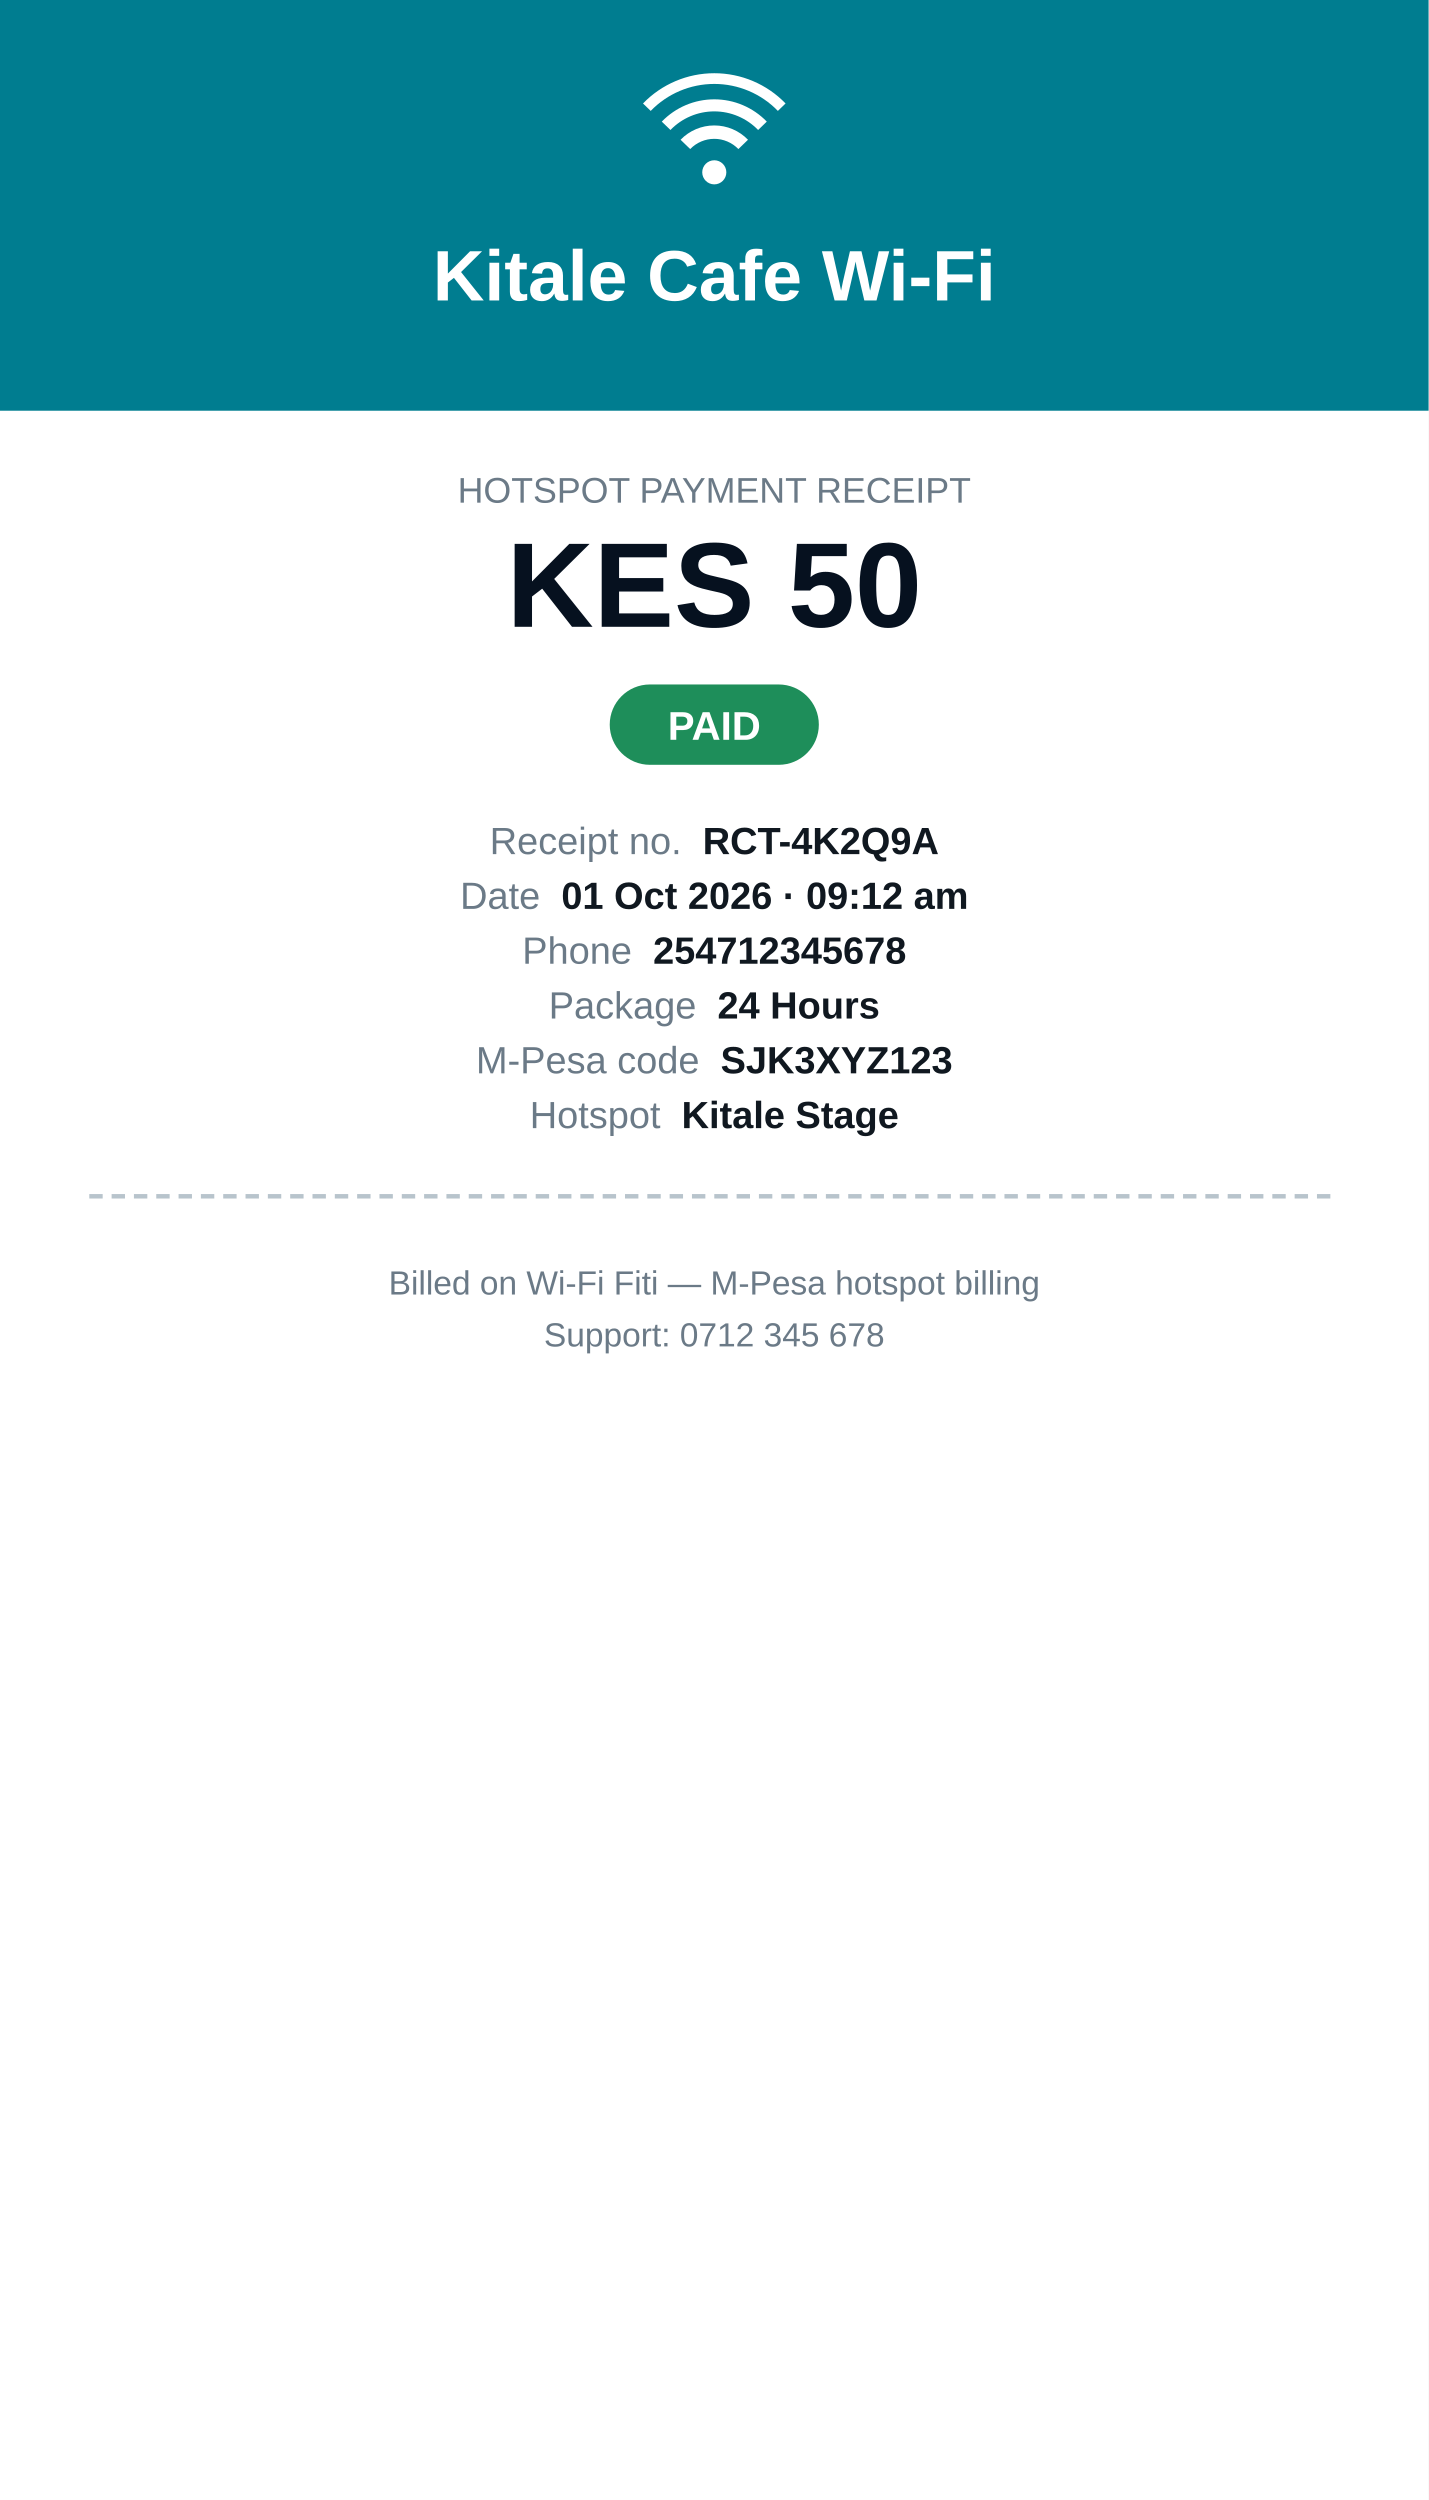
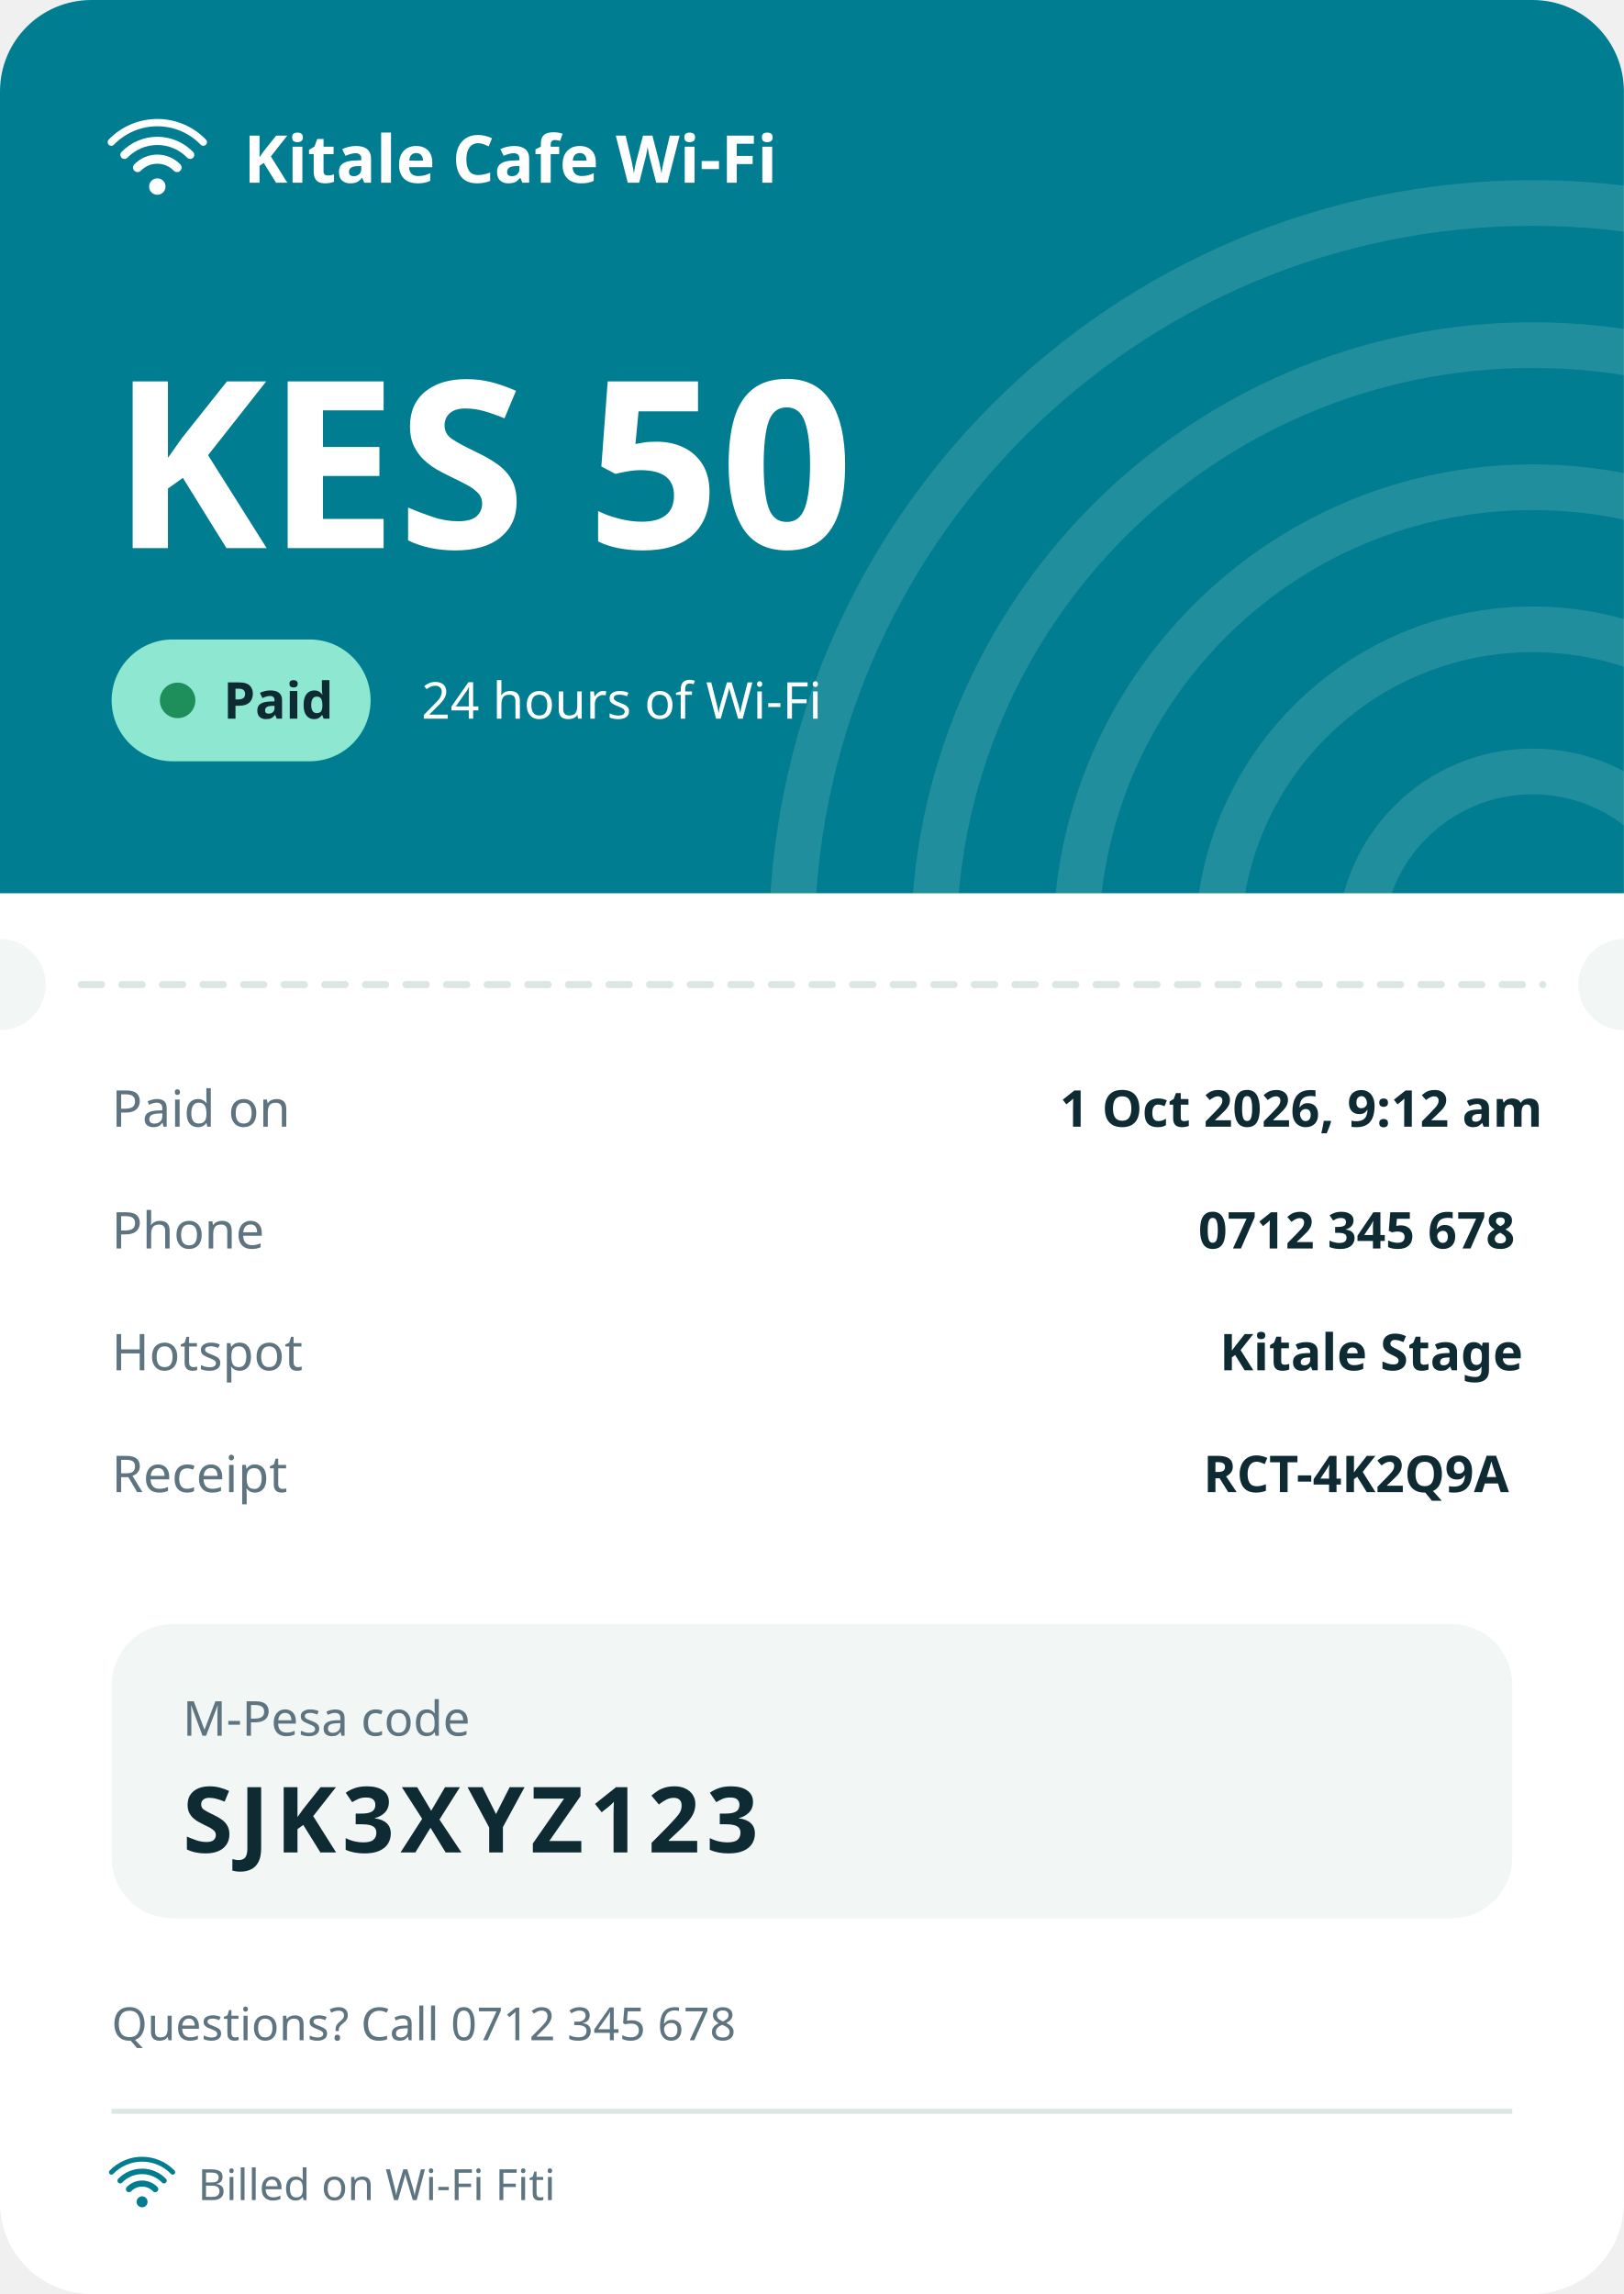
- <svg xmlns="http://www.w3.org/2000/svg" width="320" height="560" viewBox="0 0 320 560">
-   <rect id="Page" x="0.00" y="0.00" width="320.00" height="560.00" rx="0" fill="#FFFFFF" />
-   <g id="Header band">
-     <rect id="Band" x="0.00" y="0.00" width="320.00" height="92.00" rx="0" fill="#007D90" />
-     <g id="Wi-Fi mark" transform="translate(145.00 14.00) scale(1.25)" fill="none">
-       <circle cx="12" cy="19.68" r="2.16" fill="#FFFFFF" />
-       <path d="M6.821 14.678A7.2 7.2 0 0 1 17.179 14.678" stroke="#FFFFFF" stroke-width="2.4" />
-       <path d="M3.368 11.344A12 12 0 0 1 20.632 11.344" stroke="#FFFFFF" stroke-width="2.16" />
-       <path d="M-0.084 8.009A16.8 16.8 0 0 1 24.084 8.009" stroke="#FFFFFF" stroke-width="1.92" />
+ <svg xmlns="http://www.w3.org/2000/svg" width="320" height="452" viewBox="0 0 320 452">
+   <defs>
+     <clipPath id="clip0">
+       <rect x="0" y="0" width="320" height="176" rx="0" />
+     </clipPath>
+   </defs>
+   <g id="Ticket">
+     <rect id="Paper" x="0" y="0" width="320" height="452" rx="18" fill="#FFFFFF" />
+     <g id="Brand block">
+       <path id="Block" d="M0 18A18 18 0 0 1 18 0H302A18 18 0 0 1 320 18V176H0Z" fill="#007D90" />
+       <g id="Signal arcs" clip-path="url(#clip0)">
+         <circle cx="302.0" cy="186.0" r="34.0" fill="none" stroke="#FFFFFF" stroke-opacity="0.13" stroke-width="9" />
+         <circle cx="302.0" cy="186.0" r="62.0" fill="none" stroke="#FFFFFF" stroke-opacity="0.13" stroke-width="9" />
+         <circle cx="302.0" cy="186.0" r="90.0" fill="none" stroke="#FFFFFF" stroke-opacity="0.13" stroke-width="9" />
+         <circle cx="302.0" cy="186.0" r="118.0" fill="none" stroke="#FFFFFF" stroke-opacity="0.13" stroke-width="9" />
+         <circle cx="302.0" cy="186.0" r="146.0" fill="none" stroke="#FFFFFF" stroke-opacity="0.13" stroke-width="9" />
+       </g>
+       <g id="Wi-Fi mark" transform="translate(22.00 22.00) scale(0.75)" fill="none">
+         <circle cx="12" cy="19.68" r="2.16" fill="#FFFFFF" />
+         <path d="M6.821 14.678A7.2 7.2 0 0 1 17.179 14.678" stroke="#FFFFFF" stroke-width="2.4" stroke-linecap="round" />
+         <path d="M3.368 11.344A12 12 0 0 1 20.632 11.344" stroke="#FFFFFF" stroke-width="2.16" stroke-linecap="round" />
+         <path d="M-0.084 8.009A16.8 16.8 0 0 1 24.084 8.009" stroke="#FFFFFF" stroke-width="1.92" stroke-linecap="round" />
+       </g>
+       <text id="Business name" x="48.00" y="36.00" font-family="'Bricolage Grotesque', sans-serif" font-size="13" font-weight="600" fill="#FFFFFF">Kitale Cafe Wi-Fi</text>
+       <text id="Amount" x="22.00" y="108.00" font-family="'Bricolage Grotesque', sans-serif" font-size="46" font-weight="800" fill="#FFFFFF">KES 50</text>
+       <g id="Status chip">
+         <rect x="22.00" y="126.00" width="51.03" height="24.00" rx="12" fill="#8EE7D1" />
+         <circle cx="35" cy="138" r="3.5" fill="#1E8E5A" />
+         <text x="44.00" y="141.60" font-family="'Bricolage Grotesque', sans-serif" font-size="10" font-weight="600" fill="#0E2A33">Paid</text>
+       </g>
+       <text id="What was bought" x="83.03" y="141.60" font-family="'Bricolage Grotesque', sans-serif" font-size="10" font-weight="500" fill="#FFFFFF">24 hours of Wi-Fi</text>
    </g>
-     <text id="Brand name" x="96.95" y="67.30" font-family="Arimo, 'Liberation Sans', Helvetica, Arial, sans-serif" font-size="16" font-weight="700" fill="#FFFFFF">Kitale Cafe Wi-Fi</text>
+     <g id="Perforation">
+       <circle cx="0" cy="194" r="9" fill="#F2F7F6" />
+       <circle cx="320" cy="194" r="9" fill="#F2F7F6" />
+       <line x1="16" y1="194" x2="304" y2="194" stroke="#DCE7E5" stroke-width="1.4" stroke-dasharray="4 4" stroke-linecap="round" />
+     </g>
+     <g id="Details">
+       <text x="22.00" y="222.00" font-family="'Bricolage Grotesque', sans-serif" font-size="10" font-weight="400" fill="#5E7480">Paid on</text>
+       <text x="208.82" y="222.00" font-family="'Bricolage Grotesque', sans-serif" font-size="10" font-weight="600" fill="#0E2A33">1 Oct 2026, 9:12 am</text>
+       <text x="22.00" y="246.00" font-family="'Bricolage Grotesque', sans-serif" font-size="10" font-weight="400" fill="#5E7480">Phone</text>
+       <text x="236.13" y="246.00" font-family="'Bricolage Grotesque', sans-serif" font-size="10" font-weight="600" fill="#0E2A33">0712 345 678</text>
+       <text x="22.00" y="270.00" font-family="'Bricolage Grotesque', sans-serif" font-size="10" font-weight="400" fill="#5E7480">Hotspot</text>
+       <text x="240.34" y="270.00" font-family="'Bricolage Grotesque', sans-serif" font-size="10" font-weight="600" fill="#0E2A33">Kitale Stage</text>
+       <text x="22.00" y="294.00" font-family="'Bricolage Grotesque', sans-serif" font-size="10" font-weight="400" fill="#5E7480">Receipt</text>
+       <text x="237.10" y="294.00" font-family="'Bricolage Grotesque', sans-serif" font-size="10" font-weight="600" fill="#0E2A33">RCT-4K2Q9A</text>
+     </g>
+     <g id="Code panel">
+       <rect x="22.00" y="320.00" width="276.00" height="58.00" rx="12" fill="#F2F7F6" />
+       <text x="36.00" y="342.00" font-family="'Bricolage Grotesque', sans-serif" font-size="9.5" font-weight="500" fill="#5E7480">M-Pesa code</text>
+       <text letter-spacing="1.2" x="36.00" y="365.00" font-family="'Bricolage Grotesque', sans-serif" font-size="18" font-weight="700" fill="#0E2A33">SJK3XYZ123</text>
+     </g>
+     <g id="Footer">
+       <text id="Note" x="22.00" y="402.00" font-family="'Bricolage Grotesque', sans-serif" font-size="9" font-weight="400" fill="#5E7480">Questions? Call 0712 345 678</text>
+       <line x1="22" y1="416" x2="298" y2="416" stroke="#DCE7E5" stroke-width="1" />
+       <g id="Footer mark" transform="translate(22.00 424.00) scale(0.5)" fill="none">
+         <circle cx="12" cy="19.68" r="2.16" fill="#007D90" />
+         <path d="M6.821 14.678A7.2 7.2 0 0 1 17.179 14.678" stroke="#007D90" stroke-width="2.4" stroke-linecap="round" />
+         <path d="M3.368 11.344A12 12 0 0 1 20.632 11.344" stroke="#007D90" stroke-width="2.16" stroke-linecap="round" />
+         <path d="M-0.084 8.009A16.8 16.8 0 0 1 24.084 8.009" stroke="#007D90" stroke-width="1.92" stroke-linecap="round" />
+       </g>
+       <text x="39.00" y="433.50" font-family="'Bricolage Grotesque', sans-serif" font-size="8.5" font-weight="500" fill="#5E7480">Billed on Wi-Fi Fiti</text>
+     </g>
  </g>
-   <text id="Title" x="102.51" y="112.60" font-family="Arimo, 'Liberation Sans', Helvetica, Arial, sans-serif" font-size="8" fill="#6B7A87">HOTSPOT PAYMENT RECEIPT</text>
-   <text id="Amount" x="113.47" y="140.40" font-family="Arimo, 'Liberation Sans', Helvetica, Arial, sans-serif" font-size="27" font-weight="700" fill="#06111F">KES 50</text>
-   <g id="Status pill">
-     <rect x="136.58" y="153.32" width="46.84" height="18.00" rx="9" fill="#1E8E5A" />
-     <text x="149.58" y="165.72" font-family="Arimo, 'Liberation Sans', Helvetica, Arial, sans-serif" font-size="9" font-weight="700" fill="#FFFFFF">PAID</text>
-   </g>
-   <g id="Fields">
-     <text x="109.69" y="191.32" font-family="Arimo, 'Liberation Sans', Helvetica, Arial, sans-serif" font-size="8.5" fill="#6B7A87">Receipt no.</text>
-     <text x="157.41" y="191.32" font-family="Arimo, 'Liberation Sans', Helvetica, Arial, sans-serif" font-size="8.5" font-weight="700" fill="#101820">RCT-4K2Q9A</text>
-     <text x="103.06" y="203.59" font-family="Arimo, 'Liberation Sans', Helvetica, Arial, sans-serif" font-size="8.5" fill="#6B7A87">Date</text>
-     <text x="125.74" y="203.59" font-family="Arimo, 'Liberation Sans', Helvetica, Arial, sans-serif" font-size="8.5" font-weight="700" fill="#101820">01 Oct 2026 · 09:12 am</text>
-     <text x="116.98" y="215.87" font-family="Arimo, 'Liberation Sans', Helvetica, Arial, sans-serif" font-size="8.5" fill="#6B7A87">Phone</text>
-     <text x="146.29" y="215.87" font-family="Arimo, 'Liberation Sans', Helvetica, Arial, sans-serif" font-size="8.5" font-weight="700" fill="#101820">254712345678</text>
-     <text x="122.91" y="228.15" font-family="Arimo, 'Liberation Sans', Helvetica, Arial, sans-serif" font-size="8.5" fill="#6B7A87">Package</text>
-     <text x="160.71" y="228.15" font-family="Arimo, 'Liberation Sans', Helvetica, Arial, sans-serif" font-size="8.5" font-weight="700" fill="#101820">24 Hours</text>
-     <text x="106.61" y="240.42" font-family="Arimo, 'Liberation Sans', Helvetica, Arial, sans-serif" font-size="8.5" fill="#6B7A87">M-Pesa code</text>
-     <text x="161.41" y="240.42" font-family="Arimo, 'Liberation Sans', Helvetica, Arial, sans-serif" font-size="8.5" font-weight="700" fill="#101820">SJK3XYZ123</text>
-     <text x="118.66" y="252.70" font-family="Arimo, 'Liberation Sans', Helvetica, Arial, sans-serif" font-size="8.5" fill="#6B7A87">Hotspot</text>
-     <text x="152.68" y="252.70" font-family="Arimo, 'Liberation Sans', Helvetica, Arial, sans-serif" font-size="8.5" font-weight="700" fill="#101820">Kitale Stage</text>
-   </g>
-   <line id="Dashed rule" x1="20" y1="267.97" x2="300" y2="267.97" stroke="#B8C4CC" stroke-width="1" stroke-dasharray="3 2" />
-   <text x="87.06" y="289.97" font-family="Arimo, 'Liberation Sans', Helvetica, Arial, sans-serif" font-size="7.5" fill="#6B7A87">Billed on Wi-Fi Fiti — M-Pesa hotspot billing</text>
-   <text x="121.84" y="301.60" font-family="Arimo, 'Liberation Sans', Helvetica, Arial, sans-serif" font-size="7.5" fill="#6B7A87">Support: 0712 345 678</text>
</svg>
